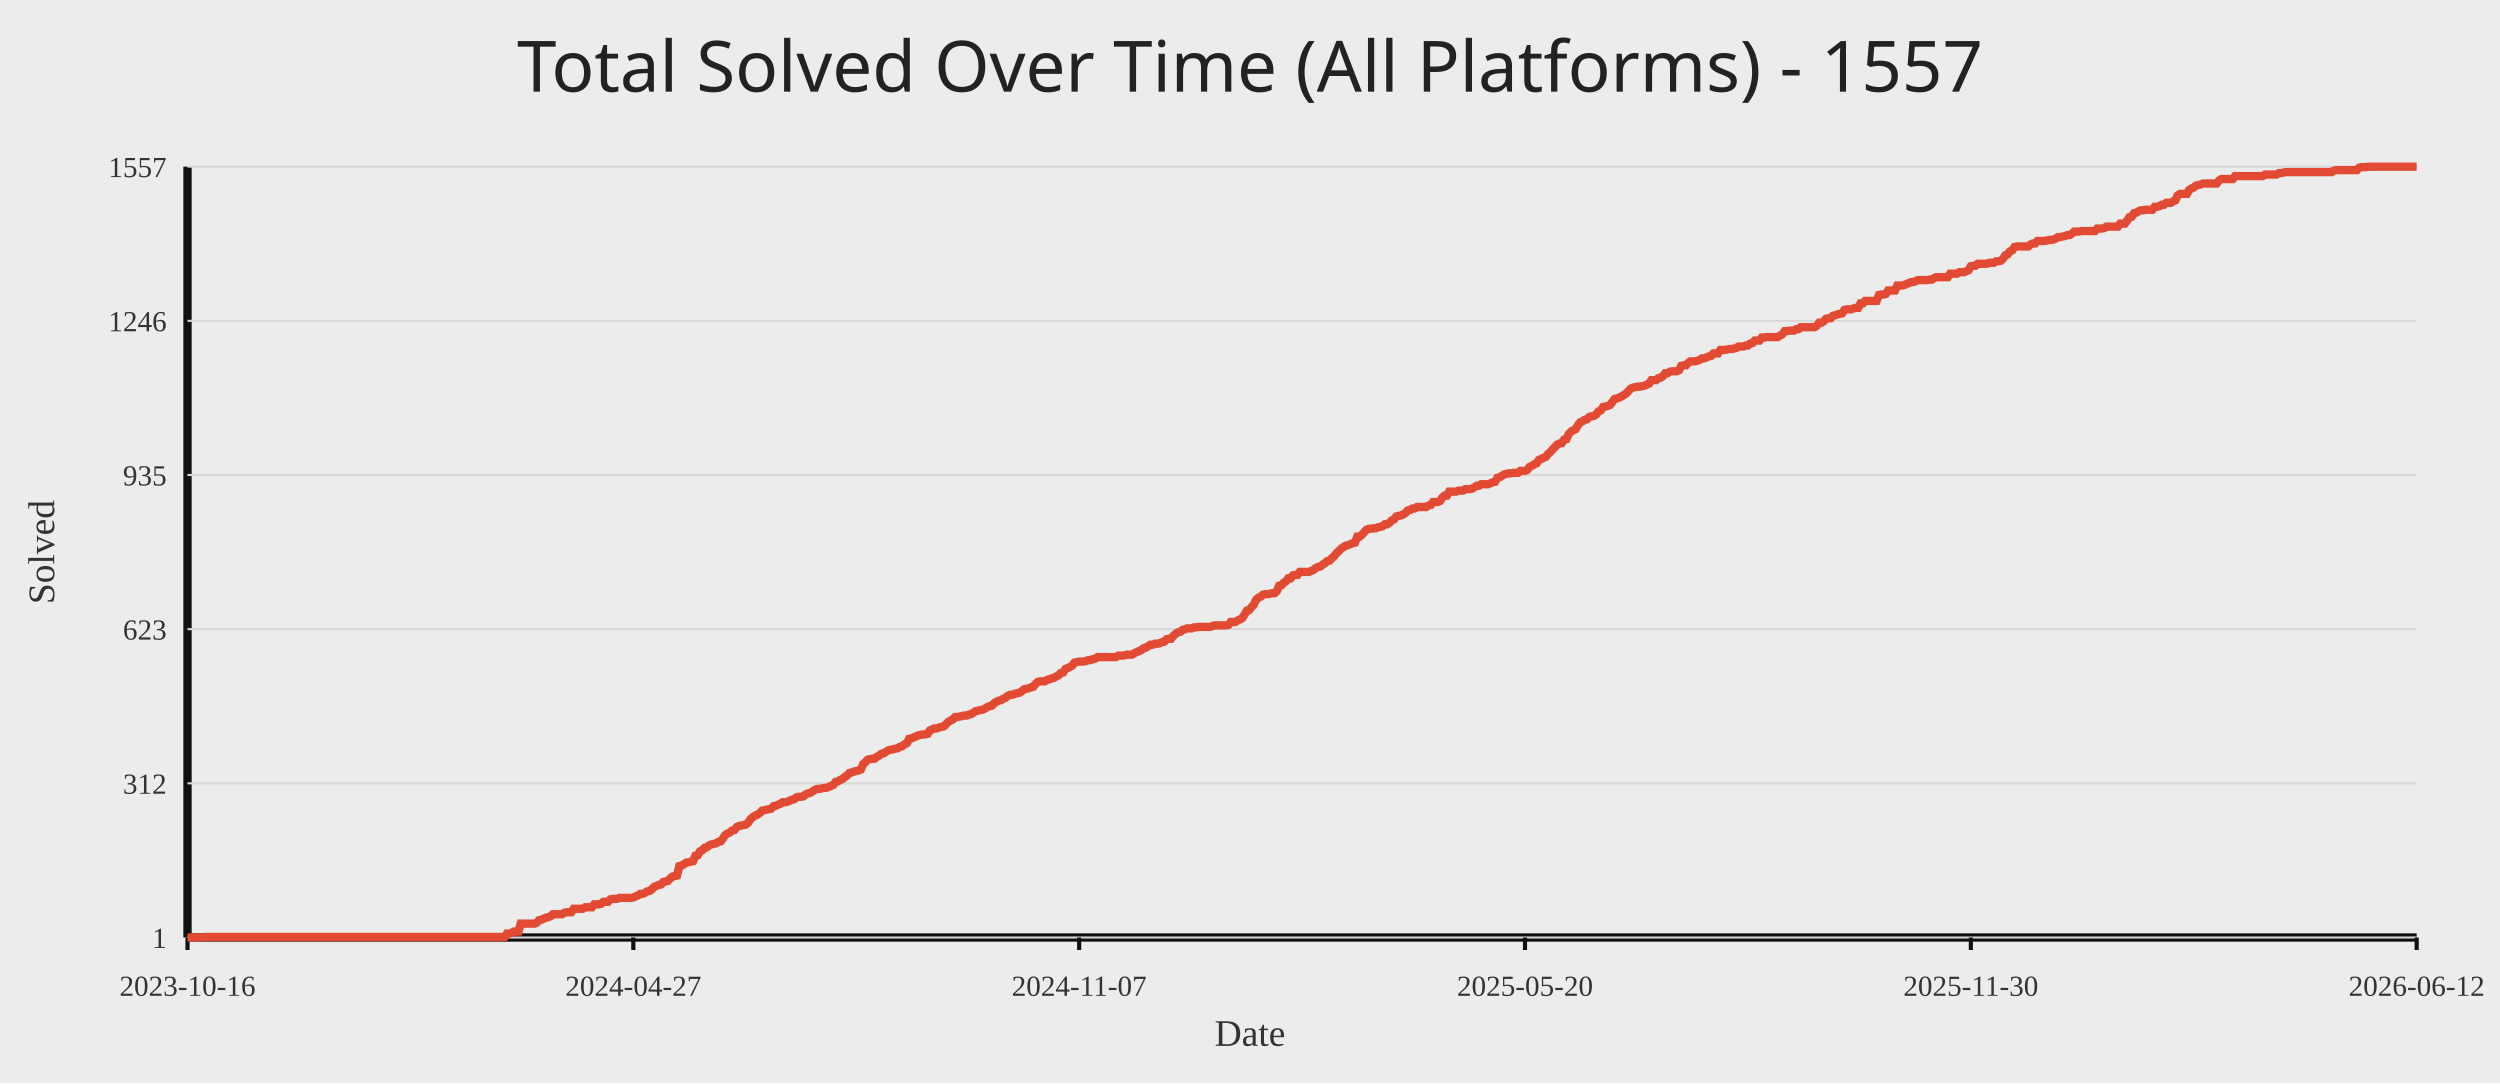
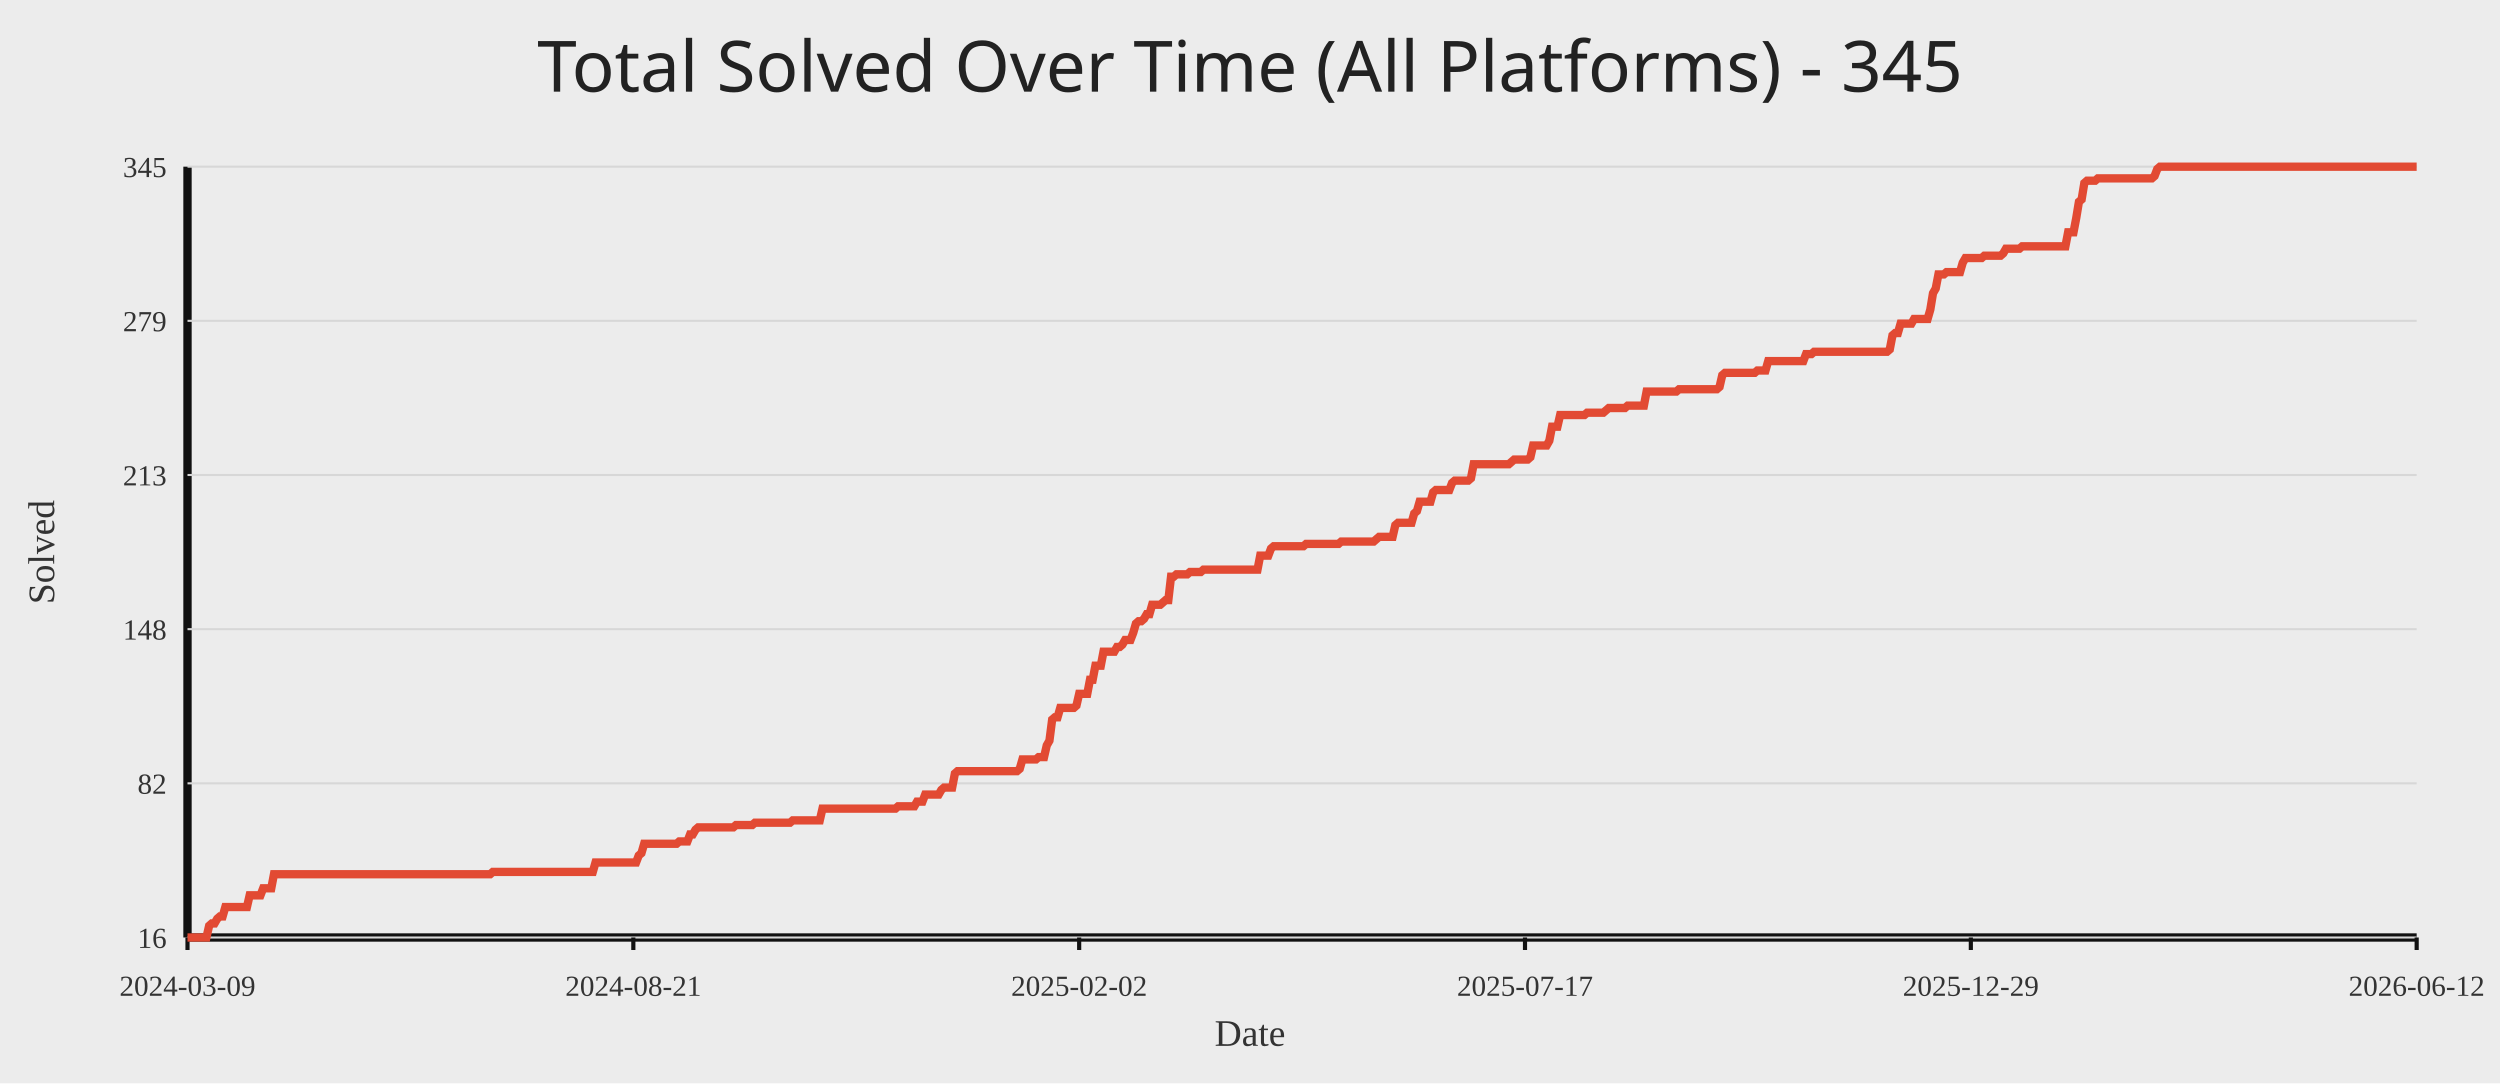
<svg xmlns="http://www.w3.org/2000/svg" width="1200" height="520">
  <rect width="100%" height="100%" fill="#ececec" />
-   <text x="50%" y="44" text-anchor="middle" fill="#222" font-size="34" font-family="Comic Sans MS, Segoe UI">Total Solved Over Time (All Platforms) - 1557</text>
+   <text x="50%" y="44" text-anchor="middle" fill="#222" font-size="34" font-family="Comic Sans MS, Segoe UI">Total Solved Over Time (All Platforms) - 345</text>
  <line x1="90" y1="450" x2="1160" y2="450" stroke="#111" stroke-width="4" />
  <line x1="90" y1="80" x2="90" y2="450" stroke="#111" stroke-width="4" />
  <line x1="90" y1="450.00" x2="1160" y2="450.00" stroke="#d7d7d7" stroke-width="1" />
-   <text x="80" y="455.00" text-anchor="end" fill="#333" font-size="14">1</text>
+   <text x="80" y="455.00" text-anchor="end" fill="#333" font-size="14">16</text>
  <line x1="90" y1="376.00" x2="1160" y2="376.00" stroke="#d7d7d7" stroke-width="1" />
-   <text x="80" y="381.00" text-anchor="end" fill="#333" font-size="14">312</text>
+   <text x="80" y="381.00" text-anchor="end" fill="#333" font-size="14">82</text>
  <line x1="90" y1="302.00" x2="1160" y2="302.00" stroke="#d7d7d7" stroke-width="1" />
-   <text x="80" y="307.00" text-anchor="end" fill="#333" font-size="14">623</text>
+   <text x="80" y="307.00" text-anchor="end" fill="#333" font-size="14">148</text>
  <line x1="90" y1="228.00" x2="1160" y2="228.00" stroke="#d7d7d7" stroke-width="1" />
-   <text x="80" y="233.00" text-anchor="end" fill="#333" font-size="14">935</text>
+   <text x="80" y="233.00" text-anchor="end" fill="#333" font-size="14">213</text>
  <line x1="90" y1="154.00" x2="1160" y2="154.00" stroke="#d7d7d7" stroke-width="1" />
-   <text x="80" y="159.00" text-anchor="end" fill="#333" font-size="14">1246</text>
+   <text x="80" y="159.00" text-anchor="end" fill="#333" font-size="14">279</text>
  <line x1="90" y1="80.00" x2="1160" y2="80.00" stroke="#d7d7d7" stroke-width="1" />
-   <text x="80" y="85.00" text-anchor="end" fill="#333" font-size="14">1557</text>
+   <text x="80" y="85.00" text-anchor="end" fill="#333" font-size="14">345</text>
  <line x1="90.00" y1="450" x2="90.00" y2="456" stroke="#111" stroke-width="2" />
-   <text x="90.00" y="478" text-anchor="middle" fill="#333" font-size="14">2023-10-16</text>
+   <text x="90.00" y="478" text-anchor="middle" fill="#333" font-size="14">2024-03-09</text>
  <line x1="304.00" y1="450" x2="304.00" y2="456" stroke="#111" stroke-width="2" />
-   <text x="304.00" y="478" text-anchor="middle" fill="#333" font-size="14">2024-04-27</text>
+   <text x="304.00" y="478" text-anchor="middle" fill="#333" font-size="14">2024-08-21</text>
  <line x1="518.00" y1="450" x2="518.00" y2="456" stroke="#111" stroke-width="2" />
-   <text x="518.00" y="478" text-anchor="middle" fill="#333" font-size="14">2024-11-07</text>
+   <text x="518.00" y="478" text-anchor="middle" fill="#333" font-size="14">2025-02-02</text>
  <line x1="732.00" y1="450" x2="732.00" y2="456" stroke="#111" stroke-width="2" />
-   <text x="732.00" y="478" text-anchor="middle" fill="#333" font-size="14">2025-05-20</text>
+   <text x="732.00" y="478" text-anchor="middle" fill="#333" font-size="14">2025-07-17</text>
  <line x1="946.00" y1="450" x2="946.00" y2="456" stroke="#111" stroke-width="2" />
-   <text x="946.00" y="478" text-anchor="middle" fill="#333" font-size="14">2025-11-30</text>
+   <text x="946.00" y="478" text-anchor="middle" fill="#333" font-size="14">2025-12-29</text>
  <line x1="1160.00" y1="450" x2="1160.00" y2="456" stroke="#111" stroke-width="2" />
  <text x="1160.00" y="478" text-anchor="middle" fill="#333" font-size="14">2026-06-12</text>
-   <polyline fill="none" stroke="#e24a33" stroke-width="4" points="90.00,450.00 91.10,450.00 92.21,450.00 93.31,450.00 94.41,450.00 95.52,450.00 96.62,450.00 97.72,449.76 98.82,449.76 99.93,449.76 101.03,449.76 102.13,449.76 103.24,449.76 104.34,449.76 105.44,449.76 106.55,449.76 107.65,449.76 108.75,449.76 109.86,449.76 110.96,449.76 112.06,449.76 113.16,449.76 114.27,449.76 115.37,449.76 116.47,449.76 117.58,449.76 118.68,449.76 119.78,449.76 120.89,449.76 121.99,449.76 123.09,449.76 124.20,449.76 125.30,449.76 126.40,449.76 127.51,449.76 128.61,449.76 129.71,449.76 130.81,449.76 131.92,449.76 133.02,449.76 134.12,449.76 135.23,449.76 136.33,449.76 137.43,449.76 138.54,449.76 139.64,449.76 140.74,449.76 141.85,449.76 142.95,449.76 144.05,449.76 145.15,449.76 146.26,449.76 147.36,449.76 148.46,449.76 149.57,449.76 150.67,449.76 151.77,449.76 152.88,449.76 153.98,449.76 155.08,449.76 156.19,449.76 157.29,449.76 158.39,449.76 159.49,449.76 160.60,449.76 161.70,449.76 162.80,449.76 163.91,449.76 165.01,449.76 166.11,449.76 167.22,449.76 168.32,449.76 169.42,449.76 170.53,449.76 171.63,449.76 172.73,449.76 173.84,449.76 174.94,449.76 176.04,449.76 177.14,449.76 178.25,449.76 179.35,449.76 180.45,449.76 181.56,449.76 182.66,449.76 183.76,449.76 184.87,449.76 185.97,449.76 187.07,449.76 188.18,449.76 189.28,449.76 190.38,449.76 191.48,449.76 192.59,449.76 193.69,449.76 194.79,449.76 195.90,449.76 197.00,449.76 198.10,449.76 199.21,449.76 200.31,449.76 201.41,449.76 202.52,449.76 203.62,449.76 204.72,449.76 205.82,449.76 206.93,449.76 208.03,449.76 209.13,449.76 210.24,449.76 211.34,449.76 212.44,449.76 213.55,449.76 214.65,449.76 215.75,449.76 216.86,449.76 217.96,449.76 219.06,449.76 220.16,449.76 221.27,449.76 222.37,449.76 223.47,449.76 224.58,449.76 225.68,449.76 226.78,449.76 227.89,449.76 228.99,449.76 230.09,449.76 231.20,449.76 232.30,449.76 233.40,449.76 234.51,449.76 235.61,449.76 236.71,449.76 237.81,449.76 238.92,449.76 240.02,449.76 241.12,449.76 242.23,449.76 243.33,448.10 244.43,448.10 245.54,447.86 246.64,447.15 247.74,447.15 248.85,447.15 249.95,443.34 251.05,443.34 252.15,443.34 253.26,443.34 254.36,443.34 255.46,443.34 256.57,443.34 257.67,442.87 258.77,441.68 259.88,441.44 260.98,440.96 262.08,440.49 263.19,440.25 264.29,439.78 265.39,438.82 266.49,438.82 267.60,438.82 268.70,438.82 269.80,438.82 270.91,438.11 272.01,437.87 273.11,437.87 274.22,437.87 275.32,436.21 276.42,436.21 277.53,436.21 278.63,436.21 279.73,436.21 280.84,435.49 281.94,435.49 283.04,435.49 284.14,435.49 285.25,434.07 286.35,434.07 287.45,434.07 288.56,433.83 289.66,432.88 290.76,432.88 291.87,432.88 292.97,431.69 294.07,431.45 295.18,431.45 296.28,431.45 297.38,430.98 298.48,430.98 299.59,430.98 300.69,430.98 301.79,430.98 302.90,430.98 304.00,430.74 305.10,430.26 306.21,429.79 307.31,429.07 308.41,429.07 309.52,428.60 310.62,427.89 311.72,427.65 312.82,426.93 313.93,425.75 315.03,425.27 316.13,424.79 317.24,424.56 318.34,423.37 319.44,423.13 320.55,422.89 321.65,421.70 322.75,420.75 323.86,420.51 324.96,420.28 326.06,415.76 327.16,415.52 328.27,414.81 329.37,414.09 330.47,413.86 331.58,413.62 332.68,413.38 333.78,410.76 334.89,410.53 335.99,408.62 337.09,408.15 338.20,406.96 339.30,406.72 340.40,405.77 341.51,405.30 342.61,405.06 343.71,404.82 344.81,404.11 345.92,403.87 347.02,402.44 348.12,400.78 349.23,400.06 350.33,399.59 351.43,398.64 352.54,398.40 353.64,396.97 354.74,396.50 355.85,396.26 356.95,396.02 358.05,395.78 359.15,394.83 360.26,393.17 361.36,392.22 362.46,391.50 363.57,391.03 364.67,390.31 365.77,389.13 366.88,388.89 367.98,388.65 369.08,388.41 370.19,388.17 371.29,386.99 372.39,386.75 373.49,386.27 374.60,385.80 375.70,385.08 376.80,385.08 377.91,384.85 379.01,384.37 380.11,383.89 381.22,383.66 382.32,382.71 383.42,382.47 384.53,382.47 385.63,382.23 386.73,381.28 387.84,380.80 388.94,380.57 390.04,379.85 391.14,379.14 392.25,378.66 393.35,378.66 394.45,378.43 395.56,378.19 396.66,378.19 397.76,377.71 398.87,377.24 399.97,376.76 401.07,375.33 402.18,375.10 403.28,374.38 404.38,373.91 405.48,372.96 406.59,372.24 407.69,371.05 408.79,370.82 409.90,370.34 411.00,370.10 412.10,369.87 413.21,369.39 414.31,366.77 415.41,365.82 416.52,364.63 417.62,364.40 418.72,364.16 419.82,364.16 420.93,363.21 422.03,362.73 423.13,361.78 424.24,361.54 425.34,360.83 426.44,360.12 427.55,359.88 428.65,359.64 429.75,359.40 430.86,359.16 431.96,358.45 433.06,358.21 434.16,357.26 435.27,356.79 436.37,354.65 437.47,354.41 438.58,353.93 439.68,353.46 440.78,352.98 441.89,352.74 442.99,352.51 444.09,352.51 445.20,352.27 446.30,350.60 447.40,350.13 448.51,349.65 449.61,349.65 450.71,349.18 451.81,348.94 452.92,348.70 454.02,347.75 455.12,346.56 456.23,345.85 457.33,345.37 458.43,344.18 459.54,344.18 460.64,343.95 461.74,343.71 462.85,343.47 463.95,343.47 465.05,342.99 466.15,342.76 467.26,342.04 468.36,341.33 469.46,341.09 470.57,340.85 471.67,340.62 472.77,340.14 473.88,339.43 474.98,338.95 476.08,338.71 477.19,337.53 478.29,336.81 479.39,336.34 480.49,336.10 481.60,335.39 482.70,334.91 483.80,333.96 484.91,333.48 486.01,333.48 487.11,333.01 488.22,332.77 489.32,332.53 490.42,331.82 491.53,330.87 492.63,330.63 493.73,330.39 494.84,329.92 495.94,329.68 497.04,328.25 498.14,327.30 499.25,327.06 500.35,327.06 501.45,327.06 502.56,326.35 503.66,326.11 504.76,325.64 505.87,325.40 506.97,324.69 508.07,324.21 509.18,323.02 510.28,322.78 511.38,321.12 512.48,320.64 513.59,320.17 514.69,319.45 515.79,318.03 516.90,317.79 518.00,317.55 519.10,317.55 520.21,317.55 521.31,317.31 522.41,316.84 523.52,316.84 524.62,316.36 525.72,316.12 526.82,315.41 527.93,315.41 529.03,315.41 530.13,315.41 531.24,315.41 532.34,315.41 533.44,315.41 534.55,315.41 535.65,315.41 536.75,314.70 537.86,314.70 538.96,314.70 540.06,314.46 541.16,314.22 542.27,314.22 543.37,314.22 544.47,313.51 545.58,313.03 546.68,312.56 547.78,312.08 548.89,311.13 549.99,310.89 551.09,310.18 552.20,309.47 553.30,309.47 554.40,308.99 555.51,308.99 556.61,308.75 557.71,308.28 558.81,308.04 559.92,306.85 561.02,306.61 562.12,306.61 563.23,305.19 564.33,304.24 565.43,303.52 566.54,303.28 567.64,302.33 568.74,302.10 569.85,301.62 570.95,301.62 572.05,301.62 573.15,301.14 574.26,301.14 575.36,300.91 576.46,300.91 577.57,300.91 578.67,300.91 579.77,300.91 580.88,300.91 581.98,300.43 583.08,300.19 584.19,300.19 585.29,300.19 586.39,300.19 587.49,300.19 588.60,300.19 589.70,299.96 590.80,298.53 591.91,298.53 593.01,298.53 594.11,297.81 595.22,297.34 596.32,296.63 597.42,294.96 598.53,293.06 599.63,292.82 600.73,291.39 601.84,290.21 602.94,287.83 604.04,286.88 605.14,286.40 606.25,285.45 607.35,285.21 608.45,285.21 609.56,284.97 610.66,284.74 611.76,284.74 612.87,283.79 613.97,281.17 615.07,280.93 616.18,279.74 617.28,279.03 618.38,277.60 619.48,277.60 620.59,276.18 621.69,275.94 622.79,275.94 623.90,274.51 625.00,274.51 626.10,274.51 627.21,274.51 628.31,274.51 629.41,274.04 630.52,273.56 631.62,272.61 632.72,272.13 633.82,271.90 634.93,270.94 636.03,270.23 637.13,269.28 638.24,269.04 639.34,267.85 640.44,266.90 641.55,265.48 642.65,264.52 643.75,263.34 644.86,262.62 645.96,261.91 647.06,261.67 648.16,261.20 649.27,260.72 650.37,260.48 651.47,257.63 652.58,257.63 653.68,256.68 654.78,255.49 655.89,254.30 656.99,253.82 658.09,253.82 659.20,253.59 660.30,253.59 661.40,253.11 662.51,252.87 663.61,252.63 664.71,251.68 665.81,251.68 666.92,250.97 668.02,249.78 669.12,249.31 670.23,247.88 671.33,247.64 672.43,247.40 673.54,246.93 674.64,246.21 675.74,245.03 676.85,244.79 677.95,244.07 679.05,244.07 680.15,243.36 681.26,243.36 682.36,243.36 683.46,243.36 684.57,243.36 685.67,242.65 686.77,242.41 687.88,240.98 688.98,240.98 690.08,240.98 691.19,240.51 692.29,238.84 693.39,237.89 694.49,237.89 695.60,235.99 696.70,235.99 697.80,235.99 698.91,235.99 700.01,235.51 701.11,235.51 702.22,235.51 703.32,234.80 704.42,234.80 705.53,234.80 706.63,234.56 707.73,233.85 708.84,233.14 709.94,233.14 711.04,232.42 712.14,232.42 713.25,232.42 714.35,232.42 715.45,231.95 716.56,231.47 717.66,231.23 718.76,229.33 719.87,229.09 720.97,228.38 722.07,227.67 723.18,227.43 724.28,227.19 725.38,227.19 726.48,226.95 727.59,226.95 728.69,226.95 729.79,226.00 730.90,226.00 732.00,226.00 733.10,225.53 734.21,224.10 735.31,223.62 736.41,222.91 737.52,222.44 738.62,220.77 739.72,220.30 740.82,219.82 741.93,219.34 743.03,217.92 744.13,216.97 745.24,215.78 746.34,214.59 747.44,213.40 748.55,212.92 749.65,212.69 750.75,211.02 751.86,210.78 752.96,208.41 754.06,207.22 755.16,206.50 756.27,206.03 757.37,204.13 758.47,202.70 759.58,202.22 760.68,201.51 761.78,201.27 762.89,200.08 763.99,199.85 765.09,199.61 766.20,198.89 767.30,197.47 768.40,196.99 769.51,195.33 770.61,195.09 771.71,194.85 772.81,194.38 773.92,192.95 775.02,191.52 776.12,191.29 777.23,190.81 778.33,190.33 779.43,189.62 780.54,188.91 781.64,187.72 782.74,186.53 783.85,186.05 784.95,185.82 786.05,185.58 787.15,185.58 788.26,185.34 789.36,185.10 790.46,184.63 791.57,184.15 792.67,182.49 793.77,182.49 794.88,182.49 795.98,181.54 797.08,181.30 798.19,180.58 799.29,179.16 800.39,179.16 801.49,178.44 802.60,178.21 803.70,178.21 804.80,178.21 805.91,177.73 807.01,175.59 808.11,175.35 809.22,175.35 810.32,174.16 811.42,173.45 812.53,173.45 813.63,173.45 814.73,173.21 815.84,172.74 816.94,172.02 818.04,172.02 819.14,171.55 820.25,171.07 821.35,170.84 822.45,169.65 823.56,169.65 824.66,169.65 825.76,167.98 826.87,167.98 827.97,167.98 829.07,167.74 830.18,167.51 831.28,167.51 832.38,167.27 833.48,167.03 834.59,166.32 835.69,166.32 836.79,166.32 837.90,165.84 839.00,165.84 840.10,164.89 841.21,164.65 842.31,163.46 843.41,163.46 844.52,163.46 845.62,162.04 846.72,162.04 847.82,161.80 848.93,161.80 850.03,161.80 851.13,161.80 852.24,161.80 853.34,161.80 854.44,161.09 855.55,160.37 856.65,158.95 857.75,158.95 858.86,158.71 859.96,158.71 861.06,158.71 862.16,157.99 863.27,157.99 864.37,157.04 865.47,157.04 866.58,157.04 867.68,157.04 868.78,157.04 869.89,157.04 870.99,157.04 872.09,156.33 873.20,154.90 874.30,154.90 875.40,154.19 876.51,153.00 877.61,152.76 878.71,152.76 879.81,151.57 880.92,151.34 882.02,150.86 883.12,150.62 884.23,150.39 885.33,148.72 886.43,148.48 887.54,148.48 888.64,148.48 889.74,148.01 890.85,147.77 891.95,147.77 893.05,145.63 894.15,145.63 895.26,144.44 896.36,144.44 897.46,144.44 898.57,144.44 899.67,144.44 900.77,144.44 901.88,141.59 902.98,141.35 904.08,141.35 905.19,141.11 906.29,139.45 907.39,139.45 908.49,139.45 909.60,139.45 910.70,137.07 911.80,137.07 912.91,137.07 914.01,136.83 915.11,136.36 916.22,135.88 917.32,135.40 918.42,135.40 919.53,134.93 920.63,134.45 921.73,134.45 922.84,134.45 923.94,134.45 925.04,134.45 926.14,134.22 927.25,134.22 928.35,133.50 929.45,133.03 930.56,133.03 931.66,133.03 932.76,133.03 933.87,133.03 934.97,133.03 936.07,131.36 937.18,131.36 938.28,131.36 939.38,131.36 940.48,130.65 941.59,130.65 942.69,130.65 943.79,130.17 944.90,129.70 946.00,127.80 947.10,127.56 948.21,127.56 949.31,126.61 950.41,126.61 951.52,126.61 952.62,126.61 953.72,126.61 954.82,126.13 955.93,126.13 957.03,126.13 958.13,125.42 959.24,125.42 960.34,125.18 961.44,124.23 962.55,122.56 963.65,122.09 964.75,120.66 965.86,120.19 966.96,118.52 968.06,118.28 969.16,118.28 970.27,118.28 971.37,118.28 972.47,118.28 973.58,118.28 974.68,117.33 975.78,116.86 976.89,116.86 977.99,115.67 979.09,115.67 980.20,115.67 981.30,115.67 982.40,115.43 983.51,115.19 984.61,115.19 985.71,114.96 986.81,114.48 987.92,113.77 989.02,113.77 990.12,113.53 991.23,113.29 992.33,112.81 993.43,112.81 994.54,112.10 995.64,111.15 996.74,111.15 997.85,111.15 998.95,110.91 1000.05,110.91 1001.15,110.91 1002.26,110.91 1003.36,110.91 1004.46,110.91 1005.57,110.91 1006.67,109.72 1007.77,109.72 1008.88,109.72 1009.98,109.49 1011.08,108.77 1012.19,108.77 1013.29,108.77 1014.39,108.77 1015.49,108.77 1016.60,108.77 1017.70,107.35 1018.80,107.35 1019.91,107.35 1021.01,105.92 1022.11,104.25 1023.22,104.02 1024.32,102.35 1025.42,102.11 1026.53,101.40 1027.63,100.93 1028.73,100.93 1029.84,100.69 1030.94,100.69 1032.04,100.69 1033.14,100.69 1034.25,99.26 1035.35,99.26 1036.45,99.02 1037.56,98.31 1038.66,98.31 1039.76,97.36 1040.87,97.36 1041.97,97.36 1043.07,96.65 1044.18,96.17 1045.28,93.79 1046.38,93.08 1047.48,93.08 1048.59,93.08 1049.69,93.08 1050.79,91.18 1051.90,90.46 1053.00,89.99 1054.10,89.04 1055.21,88.80 1056.31,88.56 1057.41,88.08 1058.52,88.08 1059.62,88.08 1060.72,88.08 1061.82,88.08 1062.93,88.08 1064.03,88.08 1065.13,86.66 1066.24,85.94 1067.34,85.94 1068.44,85.94 1069.55,85.94 1070.65,85.94 1071.75,85.94 1072.86,84.52 1073.96,84.52 1075.06,84.52 1076.16,84.52 1077.27,84.52 1078.37,84.52 1079.47,84.52 1080.58,84.52 1081.68,84.52 1082.78,84.52 1083.89,84.52 1084.99,84.52 1086.09,84.52 1087.20,83.80 1088.30,83.80 1089.40,83.80 1090.51,83.80 1091.61,83.80 1092.71,83.80 1093.81,83.09 1094.92,83.09 1096.02,82.85 1097.12,82.62 1098.23,82.62 1099.33,82.62 1100.43,82.62 1101.54,82.62 1102.64,82.62 1103.74,82.62 1104.85,82.62 1105.95,82.62 1107.05,82.62 1108.15,82.62 1109.26,82.62 1110.36,82.62 1111.46,82.62 1112.57,82.62 1113.67,82.62 1114.77,82.62 1115.88,82.62 1116.98,82.62 1118.08,82.62 1119.19,82.62 1120.29,81.90 1121.39,81.66 1122.49,81.66 1123.60,81.66 1124.70,81.66 1125.80,81.66 1126.91,81.66 1128.01,81.66 1129.11,81.66 1130.22,81.66 1131.32,81.66 1132.42,80.48 1133.53,80.24 1134.63,80.24 1135.73,80.24 1136.84,80.00 1137.94,80.00 1139.04,80.00 1140.14,80.00 1141.25,80.00 1142.35,80.00 1143.45,80.00 1144.56,80.00 1145.66,80.00 1146.76,80.00 1147.87,80.00 1148.97,80.00 1150.07,80.00 1151.18,80.00 1152.28,80.00 1153.38,80.00 1154.48,80.00 1155.59,80.00 1156.69,80.00 1157.79,80.00 1158.90,80.00 1160.00,80.00" />
+   <polyline fill="none" stroke="#e24a33" stroke-width="4" points="90.00,450.00 91.30,450.00 92.59,450.00 93.89,450.00 95.19,450.00 96.48,450.00 97.78,450.00 99.08,450.00 100.38,444.38 101.67,443.25 102.97,443.25 104.27,441.00 105.56,439.88 106.86,439.88 108.16,435.38 109.45,435.38 110.75,435.38 112.05,435.38 113.35,435.38 114.64,435.38 115.94,435.38 117.24,435.38 118.53,435.38 119.83,429.76 121.13,429.76 122.42,429.76 123.72,429.76 125.02,429.76 126.32,426.38 127.61,426.38 128.91,426.38 130.21,426.38 131.50,419.64 132.80,419.64 134.10,419.64 135.39,419.64 136.69,419.64 137.99,419.64 139.28,419.64 140.58,419.64 141.88,419.64 143.18,419.64 144.47,419.64 145.77,419.64 147.07,419.64 148.36,419.64 149.66,419.64 150.96,419.64 152.25,419.64 153.55,419.64 154.85,419.64 156.15,419.64 157.44,419.64 158.74,419.64 160.04,419.64 161.33,419.64 162.63,419.64 163.93,419.64 165.22,419.64 166.52,419.64 167.82,419.64 169.12,419.64 170.41,419.64 171.71,419.64 173.01,419.64 174.30,419.64 175.60,419.64 176.90,419.64 178.19,419.64 179.49,419.64 180.79,419.64 182.08,419.64 183.38,419.64 184.68,419.64 185.98,419.64 187.27,419.64 188.57,419.64 189.87,419.64 191.16,419.64 192.46,419.64 193.76,419.64 195.05,419.64 196.35,419.64 197.65,419.64 198.95,419.64 200.24,419.64 201.54,419.64 202.84,419.64 204.13,419.64 205.43,419.64 206.73,419.64 208.02,419.64 209.32,419.64 210.62,419.64 211.92,419.64 213.21,419.64 214.51,419.64 215.81,419.64 217.10,419.64 218.40,419.64 219.70,419.64 220.99,419.64 222.29,419.64 223.59,419.64 224.88,419.64 226.18,419.64 227.48,419.64 228.78,419.64 230.07,419.64 231.37,419.64 232.67,419.64 233.96,419.64 235.26,419.64 236.56,418.51 237.85,418.51 239.15,418.51 240.45,418.51 241.75,418.51 243.04,418.51 244.34,418.51 245.64,418.51 246.93,418.51 248.23,418.51 249.53,418.51 250.82,418.51 252.12,418.51 253.42,418.51 254.72,418.51 256.01,418.51 257.31,418.51 258.61,418.51 259.90,418.51 261.20,418.51 262.50,418.51 263.79,418.51 265.09,418.51 266.39,418.51 267.68,418.51 268.98,418.51 270.28,418.51 271.58,418.51 272.87,418.51 274.17,418.51 275.47,418.51 276.76,418.51 278.06,418.51 279.36,418.51 280.65,418.51 281.95,418.51 283.25,418.51 284.55,418.51 285.84,414.01 287.14,414.01 288.44,414.01 289.73,414.01 291.03,414.01 292.33,414.01 293.62,414.01 294.92,414.01 296.22,414.01 297.52,414.01 298.81,414.01 300.11,414.01 301.41,414.01 302.70,414.01 304.00,414.01 305.30,414.01 306.59,410.64 307.89,409.51 309.19,405.02 310.48,405.02 311.78,405.02 313.08,405.02 314.38,405.02 315.67,405.02 316.97,405.02 318.27,405.02 319.56,405.02 320.86,405.02 322.16,405.02 323.45,405.02 324.75,405.02 326.05,403.89 327.35,403.89 328.64,403.89 329.94,403.89 331.24,400.52 332.53,400.52 333.83,398.27 335.13,397.14 336.42,397.14 337.72,397.14 339.02,397.14 340.32,397.14 341.61,397.14 342.91,397.14 344.21,397.14 345.50,397.14 346.80,397.14 348.10,397.14 349.39,397.14 350.69,397.14 351.99,397.14 353.28,396.02 354.58,396.02 355.88,396.02 357.18,396.02 358.47,396.02 359.77,396.02 361.07,396.02 362.36,394.89 363.66,394.89 364.96,394.89 366.25,394.89 367.55,394.89 368.85,394.89 370.15,394.89 371.44,394.89 372.74,394.89 374.04,394.89 375.33,394.89 376.63,394.89 377.93,394.89 379.22,394.89 380.52,393.77 381.82,393.77 383.12,393.77 384.41,393.77 385.71,393.77 387.01,393.77 388.30,393.77 389.60,393.77 390.90,393.77 392.19,393.77 393.49,393.77 394.79,388.15 396.08,388.15 397.38,388.15 398.68,388.15 399.98,388.15 401.27,388.15 402.57,388.15 403.87,388.15 405.16,388.15 406.46,388.15 407.76,388.15 409.05,388.15 410.35,388.15 411.65,388.15 412.95,388.15 414.24,388.15 415.54,388.15 416.84,388.15 418.13,388.15 419.43,388.15 420.73,388.15 422.02,388.15 423.32,388.15 424.62,388.15 425.92,388.15 427.21,388.15 428.51,388.15 429.81,388.15 431.10,387.02 432.40,387.02 433.70,387.02 434.99,387.02 436.29,387.02 437.59,387.02 438.88,387.02 440.18,384.77 441.48,384.77 442.78,384.77 444.07,381.40 445.37,381.40 446.67,381.40 447.96,381.40 449.26,381.40 450.56,381.40 451.85,379.15 453.15,378.02 454.45,378.02 455.75,378.02 457.04,378.02 458.34,371.28 459.64,370.15 460.93,370.15 462.23,370.15 463.53,370.15 464.82,370.15 466.12,370.15 467.42,370.15 468.72,370.15 470.01,370.15 471.31,370.15 472.61,370.15 473.90,370.15 475.20,370.15 476.50,370.15 477.79,370.15 479.09,370.15 480.39,370.15 481.68,370.15 482.98,370.15 484.28,370.15 485.58,370.15 486.87,370.15 488.17,370.15 489.47,369.03 490.76,364.53 492.06,364.53 493.36,364.53 494.65,364.53 495.95,364.53 497.25,364.53 498.55,363.40 499.84,363.40 501.14,363.40 502.44,357.78 503.73,355.53 505.03,345.41 506.33,344.29 507.62,344.29 508.92,339.79 510.22,339.79 511.52,339.79 512.81,339.79 514.11,339.79 515.41,339.79 516.70,338.66 518.00,333.04 519.30,333.04 520.59,333.04 521.89,333.04 523.19,326.29 524.48,326.29 525.78,319.54 527.08,319.54 528.38,319.54 529.67,312.80 530.97,312.80 532.27,312.80 533.56,312.80 534.86,312.80 536.16,310.55 537.45,310.55 538.75,309.42 540.05,307.17 541.35,307.17 542.64,307.17 543.94,303.80 545.24,299.30 546.53,298.18 547.83,298.18 549.13,297.05 550.42,294.80 551.72,294.80 553.02,290.30 554.32,290.30 555.61,290.30 556.91,290.30 558.21,289.18 559.50,288.05 560.80,288.05 562.10,276.81 563.39,276.81 564.69,275.68 565.99,275.68 567.28,275.68 568.58,275.68 569.88,275.68 571.18,274.56 572.47,274.56 573.77,274.56 575.07,274.56 576.36,274.56 577.66,273.43 578.96,273.43 580.25,273.43 581.55,273.43 582.85,273.43 584.15,273.43 585.44,273.43 586.74,273.43 588.04,273.43 589.33,273.43 590.63,273.43 591.93,273.43 593.22,273.43 594.52,273.43 595.82,273.43 597.12,273.43 598.41,273.43 599.71,273.43 601.01,273.43 602.30,273.43 603.60,273.43 604.90,266.69 606.19,266.69 607.49,266.69 608.79,266.69 610.08,263.31 611.38,262.19 612.68,262.19 613.98,262.19 615.27,262.19 616.57,262.19 617.87,262.19 619.16,262.19 620.46,262.19 621.76,262.19 623.05,262.19 624.35,262.19 625.65,262.19 626.95,261.06 628.24,261.06 629.54,261.06 630.84,261.06 632.13,261.06 633.43,261.06 634.73,261.06 636.02,261.06 637.32,261.06 638.62,261.06 639.92,261.06 641.21,261.06 642.51,261.06 643.81,259.94 645.10,259.94 646.40,259.94 647.70,259.94 648.99,259.94 650.29,259.94 651.59,259.94 652.88,259.94 654.18,259.94 655.48,259.94 656.78,259.94 658.07,259.94 659.37,259.94 660.67,258.81 661.96,257.69 663.26,257.69 664.56,257.69 665.85,257.69 667.15,257.69 668.45,257.69 669.75,252.07 671.04,250.94 672.34,250.94 673.64,250.94 674.93,250.94 676.23,250.94 677.53,250.94 678.82,246.44 680.12,245.32 681.42,240.82 682.72,240.82 684.01,240.82 685.31,240.82 686.61,240.82 687.90,236.32 689.20,235.20 690.50,235.20 691.79,235.20 693.09,235.20 694.39,235.20 695.68,235.20 696.98,231.82 698.28,230.70 699.58,230.70 700.87,230.70 702.17,230.70 703.47,230.70 704.76,230.70 706.06,229.57 707.36,222.83 708.65,222.83 709.95,222.83 711.25,222.83 712.55,222.83 713.84,222.83 715.14,222.83 716.44,222.83 717.73,222.83 719.03,222.83 720.33,222.83 721.62,222.83 722.92,222.83 724.22,222.83 725.52,221.70 726.81,220.58 728.11,220.58 729.41,220.58 730.70,220.58 732.00,220.58 733.30,220.58 734.59,219.45 735.89,213.83 737.19,213.83 738.48,213.83 739.78,213.83 741.08,213.83 742.38,213.83 743.67,211.58 744.97,204.83 746.27,204.83 747.56,204.83 748.86,199.21 750.16,199.21 751.45,199.21 752.75,199.21 754.05,199.21 755.35,199.21 756.64,199.21 757.94,199.21 759.24,199.21 760.53,199.21 761.83,198.09 763.13,198.09 764.42,198.09 765.72,198.09 767.02,198.09 768.32,198.09 769.61,198.09 770.91,196.96 772.21,195.84 773.50,195.84 774.80,195.84 776.10,195.84 777.39,195.84 778.69,195.84 779.99,195.84 781.28,194.71 782.58,194.71 783.88,194.71 785.18,194.71 786.47,194.71 787.77,194.71 789.07,194.71 790.36,187.96 791.66,187.96 792.96,187.96 794.25,187.96 795.55,187.96 796.85,187.96 798.15,187.96 799.44,187.96 800.74,187.96 802.04,187.96 803.33,187.96 804.63,187.96 805.93,186.84 807.22,186.84 808.52,186.84 809.82,186.84 811.12,186.84 812.41,186.84 813.71,186.84 815.01,186.84 816.30,186.84 817.60,186.84 818.90,186.84 820.19,186.84 821.49,186.84 822.79,186.84 824.08,186.84 825.38,185.71 826.68,180.09 827.98,178.97 829.27,178.97 830.57,178.97 831.87,178.97 833.16,178.97 834.46,178.97 835.76,178.97 837.05,178.97 838.35,178.97 839.65,178.97 840.95,178.97 842.24,178.97 843.54,177.84 844.84,177.84 846.13,177.84 847.43,177.84 848.73,173.34 850.02,173.34 851.32,173.34 852.62,173.34 853.92,173.34 855.21,173.34 856.51,173.34 857.81,173.34 859.10,173.34 860.40,173.34 861.70,173.34 862.99,173.34 864.29,173.34 865.59,173.34 866.88,169.97 868.18,169.97 869.48,169.97 870.78,168.84 872.07,168.84 873.37,168.84 874.67,168.84 875.96,168.84 877.26,168.84 878.56,168.84 879.85,168.84 881.15,168.84 882.45,168.84 883.75,168.84 885.04,168.84 886.34,168.84 887.64,168.84 888.93,168.84 890.23,168.84 891.53,168.84 892.82,168.84 894.12,168.84 895.42,168.84 896.72,168.84 898.01,168.84 899.31,168.84 900.61,168.84 901.90,168.84 903.20,168.84 904.50,168.84 905.79,168.84 907.09,167.72 908.39,160.97 909.68,159.85 910.98,159.85 912.28,155.35 913.58,155.35 914.87,155.35 916.17,155.35 917.47,155.35 918.76,153.10 920.06,153.10 921.36,153.10 922.65,153.10 923.95,153.10 925.25,153.10 926.55,148.60 927.84,140.73 929.14,138.48 930.44,131.73 931.73,131.73 933.03,131.73 934.33,130.61 935.62,130.61 936.92,130.61 938.22,130.61 939.52,130.61 940.81,130.61 942.11,126.11 943.41,123.86 944.70,123.86 946.00,123.86 947.30,123.86 948.59,123.86 949.89,123.86 951.19,123.86 952.48,122.74 953.78,122.74 955.08,122.74 956.38,122.74 957.67,122.74 958.97,122.74 960.27,122.74 961.56,121.61 962.86,119.36 964.16,119.36 965.45,119.36 966.75,119.36 968.05,119.36 969.35,119.36 970.64,118.24 971.94,118.24 973.24,118.24 974.53,118.24 975.83,118.24 977.13,118.24 978.42,118.24 979.72,118.24 981.02,118.24 982.32,118.24 983.61,118.24 984.91,118.24 986.21,118.24 987.50,118.24 988.80,118.24 990.10,118.24 991.39,118.24 992.69,111.49 993.99,111.49 995.28,111.49 996.58,104.74 997.88,96.87 999.18,95.74 1000.47,87.87 1001.77,86.75 1003.07,86.75 1004.36,86.75 1005.66,86.75 1006.96,85.62 1008.25,85.62 1009.55,85.62 1010.85,85.62 1012.15,85.62 1013.44,85.62 1014.74,85.62 1016.04,85.62 1017.33,85.62 1018.63,85.62 1019.93,85.62 1021.22,85.62 1022.52,85.62 1023.82,85.62 1025.12,85.62 1026.41,85.62 1027.71,85.62 1029.01,85.62 1030.30,85.62 1031.60,85.62 1032.90,85.62 1034.19,84.50 1035.49,81.12 1036.79,80.00 1038.08,80.00 1039.38,80.00 1040.68,80.00 1041.98,80.00 1043.27,80.00 1044.57,80.00 1045.87,80.00 1047.16,80.00 1048.46,80.00 1049.76,80.00 1051.05,80.00 1052.35,80.00 1053.65,80.00 1054.95,80.00 1056.24,80.00 1057.54,80.00 1058.84,80.00 1060.13,80.00 1061.43,80.00 1062.73,80.00 1064.02,80.00 1065.32,80.00 1066.62,80.00 1067.92,80.00 1069.21,80.00 1070.51,80.00 1071.81,80.00 1073.10,80.00 1074.40,80.00 1075.70,80.00 1076.99,80.00 1078.29,80.00 1079.59,80.00 1080.88,80.00 1082.18,80.00 1083.48,80.00 1084.78,80.00 1086.07,80.00 1087.37,80.00 1088.67,80.00 1089.96,80.00 1091.26,80.00 1092.56,80.00 1093.85,80.00 1095.15,80.00 1096.45,80.00 1097.75,80.00 1099.04,80.00 1100.34,80.00 1101.64,80.00 1102.93,80.00 1104.23,80.00 1105.53,80.00 1106.82,80.00 1108.12,80.00 1109.42,80.00 1110.72,80.00 1112.01,80.00 1113.31,80.00 1114.61,80.00 1115.90,80.00 1117.20,80.00 1118.50,80.00 1119.79,80.00 1121.09,80.00 1122.39,80.00 1123.68,80.00 1124.98,80.00 1126.28,80.00 1127.58,80.00 1128.87,80.00 1130.17,80.00 1131.47,80.00 1132.76,80.00 1134.06,80.00 1135.36,80.00 1136.65,80.00 1137.95,80.00 1139.25,80.00 1140.55,80.00 1141.84,80.00 1143.14,80.00 1144.44,80.00 1145.73,80.00 1147.03,80.00 1148.33,80.00 1149.62,80.00 1150.92,80.00 1152.22,80.00 1153.52,80.00 1154.81,80.00 1156.11,80.00 1157.41,80.00 1158.70,80.00 1160.00,80.00" />
  <text x="50%" y="502" text-anchor="middle" fill="#333" font-size="18">Date</text>
  <text x="26" y="265.00" transform="rotate(-90 26 265.00)" text-anchor="middle" fill="#333" font-size="18">Solved</text>
</svg>
